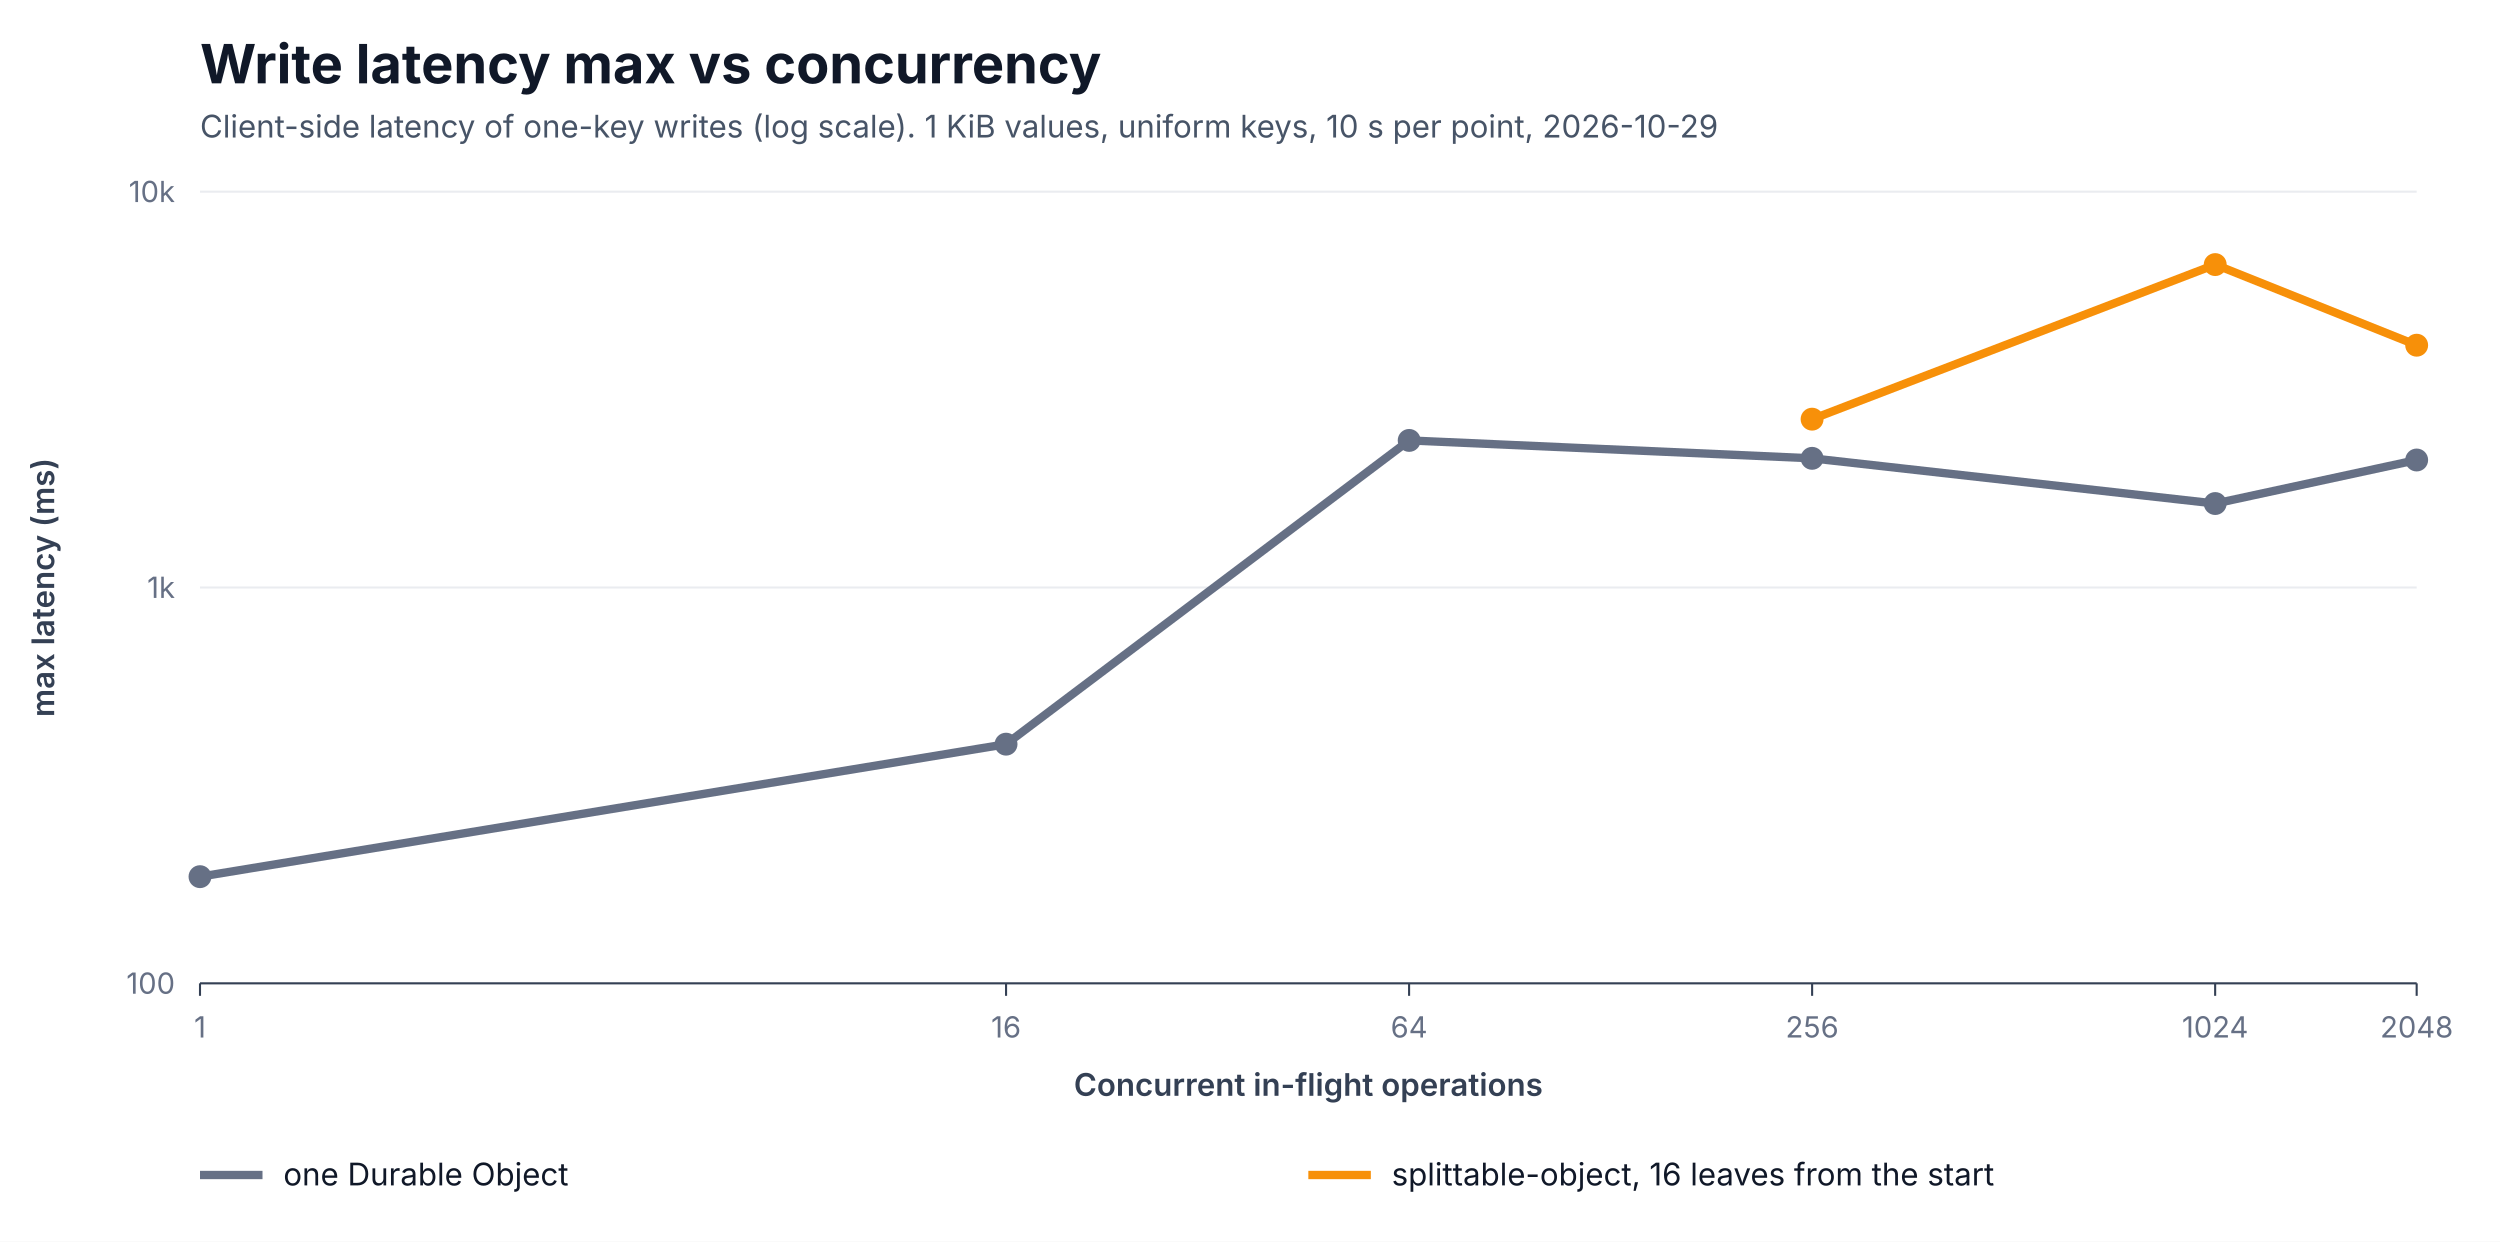
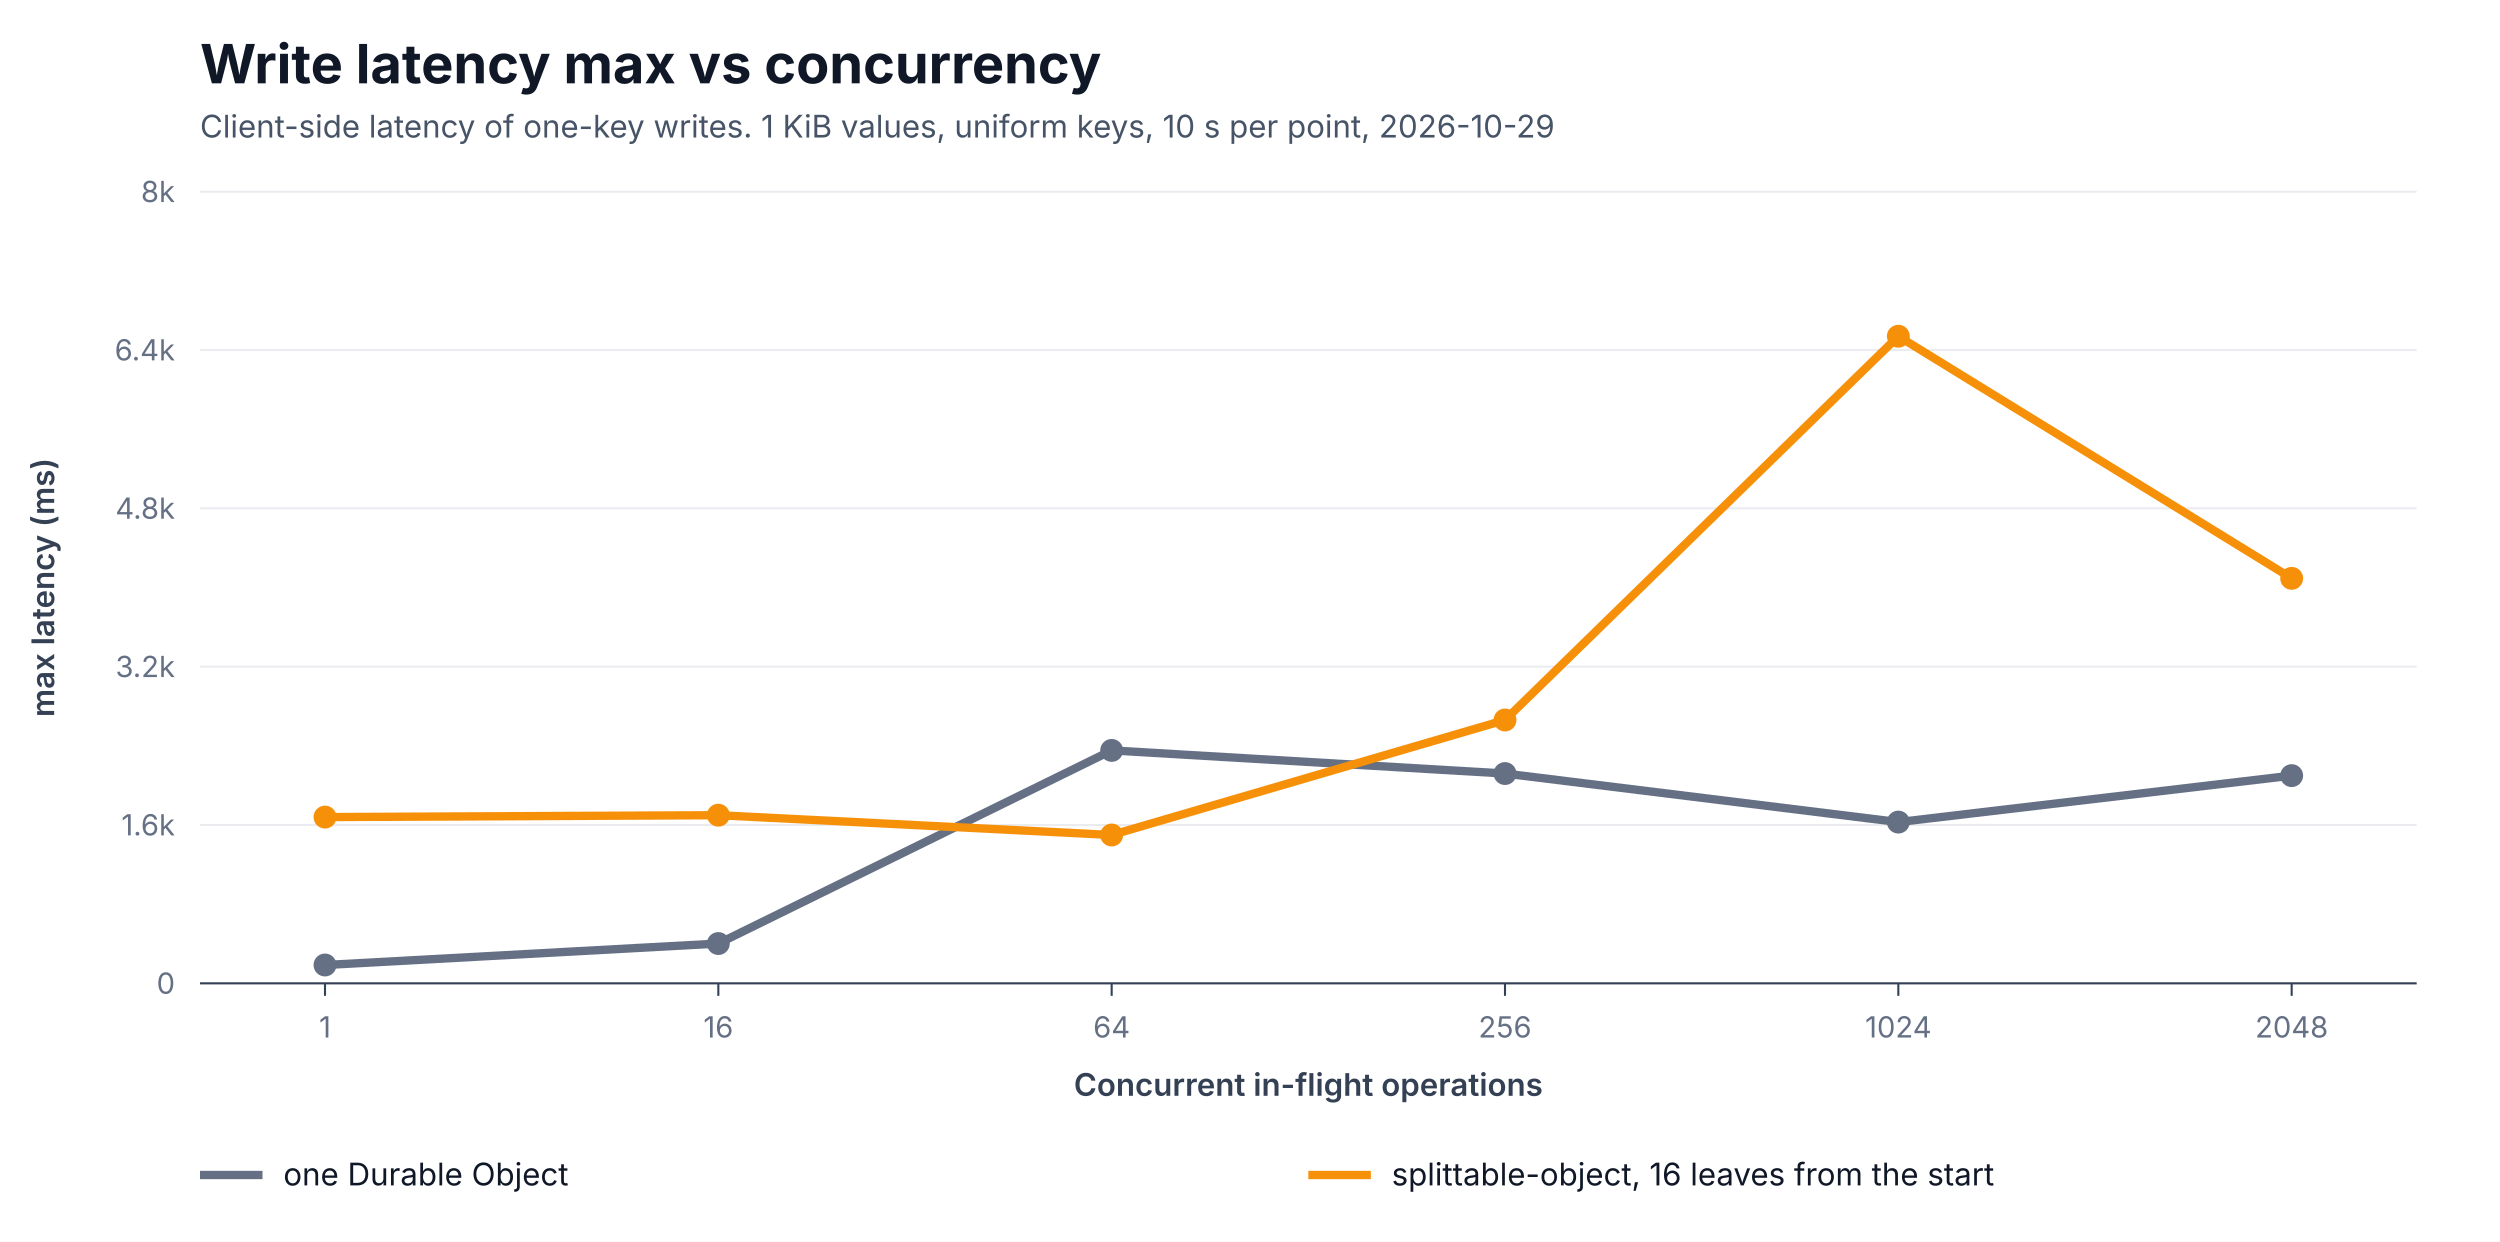
<svg xmlns="http://www.w3.org/2000/svg" width="1200" height="596" viewBox="0 0 1200 596">
  <style>text{font-family:Inter,ui-sans-serif,system-ui,-apple-system,sans-serif;fill:#101828}.title{font-size:26px;font-weight:700}.sub{font-size:15px;fill:#475467}.tick{font-size:14px;fill:#667085}.label{font-size:15px;font-weight:600;fill:#344054}.legend{font-size:15px}.grid{stroke:#eaecf0}.axisline{stroke:#344054}</style>
  <rect width="1200" height="596" fill="#fff" />
  <text x="96" y="40" class="title">Write latency max vs concurrency</text>
-   <text x="96" y="66" class="sub">Client-side latency of one-key writes (log scale). 1 KiB values, uniform keys, 10 s per point, 2026-10-29</text>
+   <text x="96" y="66" class="sub">Client-side latency of one-key writes. 1 KiB values, uniform keys, 10 s per point, 2026-10-29</text>
  <line x1="96" x2="1160" y1="472" y2="472" class="grid" />
-   <text x="84" y="477" text-anchor="end" class="tick">100</text>
-   <line x1="96" x2="1160" y1="282" y2="282" class="grid" />
-   <text x="84" y="287" text-anchor="end" class="tick">1k</text>
+   <text x="84" y="477" text-anchor="end" class="tick">0</text>
+   <line x1="96" x2="1160" y1="396" y2="396" class="grid" />
+   <text x="84" y="401" text-anchor="end" class="tick">1.6k</text>
+   <line x1="96" x2="1160" y1="320" y2="320" class="grid" />
+   <text x="84" y="325" text-anchor="end" class="tick">3.2k</text>
+   <line x1="96" x2="1160" y1="244" y2="244" class="grid" />
+   <text x="84" y="249" text-anchor="end" class="tick">4.8k</text>
+   <line x1="96" x2="1160" y1="168" y2="168" class="grid" />
+   <text x="84" y="173" text-anchor="end" class="tick">6.4k</text>
  <line x1="96" x2="1160" y1="92" y2="92" class="grid" />
-   <text x="84" y="97" text-anchor="end" class="tick">10k</text>
+   <text x="84" y="97" text-anchor="end" class="tick">8k</text>
  <line x1="96" x2="1160" y1="472" y2="472" class="axisline" />
-   <line x1="96" x2="96" y1="472" y2="478" class="axisline" />
-   <text x="96" y="498" text-anchor="middle" class="tick">1</text>
-   <line x1="482.909" x2="482.909" y1="472" y2="478" class="axisline" />
-   <text x="482.909" y="498" text-anchor="middle" class="tick">16</text>
-   <line x1="676.364" x2="676.364" y1="472" y2="478" class="axisline" />
-   <text x="676.364" y="498" text-anchor="middle" class="tick">64</text>
-   <line x1="869.818" x2="869.818" y1="472" y2="478" class="axisline" />
-   <text x="869.818" y="498" text-anchor="middle" class="tick">256</text>
-   <line x1="1063.273" x2="1063.273" y1="472" y2="478" class="axisline" />
-   <text x="1063.273" y="498" text-anchor="middle" class="tick">1024</text>
-   <line x1="1160" x2="1160" y1="472" y2="478" class="axisline" />
-   <text x="1160" y="498" text-anchor="middle" class="tick">2048</text>
-   <polyline points="96.0,420.8 482.9,357.2 676.4,211.4 869.8,220.0 1063.3,241.7 1160.0,220.8" fill="none" stroke="#667085" stroke-width="4" stroke-linejoin="round" />
-   <circle cx="96.0" cy="420.8" r="5.5" fill="#667085" />
-   <circle cx="482.9" cy="357.2" r="5.5" fill="#667085" />
-   <circle cx="676.4" cy="211.4" r="5.5" fill="#667085" />
-   <circle cx="869.8" cy="220.0" r="5.5" fill="#667085" />
-   <circle cx="1063.3" cy="241.7" r="5.5" fill="#667085" />
-   <circle cx="1160.0" cy="220.8" r="5.5" fill="#667085" />
-   <polyline points="869.8,201.2 1063.3,127.0 1160.0,165.7" fill="none" stroke="#f79009" stroke-width="4" stroke-linejoin="round" />
-   <circle cx="869.8" cy="201.2" r="5.5" fill="#f79009" />
-   <circle cx="1063.3" cy="127.0" r="5.5" fill="#f79009" />
-   <circle cx="1160.0" cy="165.7" r="5.5" fill="#f79009" />
+   <line x1="156" x2="156" y1="472" y2="478" class="axisline" />
+   <text x="156" y="498" text-anchor="middle" class="tick">1</text>
+   <line x1="344.8" x2="344.8" y1="472" y2="478" class="axisline" />
+   <text x="344.8" y="498" text-anchor="middle" class="tick">16</text>
+   <line x1="533.6" x2="533.6" y1="472" y2="478" class="axisline" />
+   <text x="533.6" y="498" text-anchor="middle" class="tick">64</text>
+   <line x1="722.4" x2="722.4" y1="472" y2="478" class="axisline" />
+   <text x="722.4" y="498" text-anchor="middle" class="tick">256</text>
+   <line x1="911.2" x2="911.2" y1="472" y2="478" class="axisline" />
+   <text x="911.2" y="498" text-anchor="middle" class="tick">1024</text>
+   <line x1="1100" x2="1100" y1="472" y2="478" class="axisline" />
+   <text x="1100" y="498" text-anchor="middle" class="tick">2048</text>
+   <polyline points="156.0,463.2 344.8,452.9 533.6,360.2 722.4,371.3 911.2,394.6 1100.0,372.3" fill="none" stroke="#667085" stroke-width="4" stroke-linejoin="round" />
+   <circle cx="156.0" cy="463.2" r="5.5" fill="#667085" />
+   <circle cx="344.8" cy="452.9" r="5.5" fill="#667085" />
+   <circle cx="533.6" cy="360.2" r="5.5" fill="#667085" />
+   <circle cx="722.4" cy="371.3" r="5.5" fill="#667085" />
+   <circle cx="911.2" cy="394.6" r="5.5" fill="#667085" />
+   <circle cx="1100.0" cy="372.3" r="5.5" fill="#667085" />
+   <polyline points="156.0,392.2 344.8,391.3 533.6,400.8 722.4,345.6 911.2,161.4 1100.0,277.6" fill="none" stroke="#f79009" stroke-width="4" stroke-linejoin="round" />
+   <circle cx="156.0" cy="392.2" r="5.5" fill="#f79009" />
+   <circle cx="344.8" cy="391.3" r="5.5" fill="#f79009" />
+   <circle cx="533.6" cy="400.8" r="5.5" fill="#f79009" />
+   <circle cx="722.4" cy="345.6" r="5.5" fill="#f79009" />
+   <circle cx="911.2" cy="161.4" r="5.5" fill="#f79009" />
+   <circle cx="1100.0" cy="277.6" r="5.5" fill="#f79009" />
  <text x="628" y="526" text-anchor="middle" class="label">Concurrent in-flight operations</text>
  <text transform="translate(26,282) rotate(-90)" text-anchor="middle" class="label">max latency (ms)</text>
  <g transform="translate(96,564)">
    <line x1="0" x2="30" y1="0" y2="0" stroke="#667085" stroke-width="4" />
    <text x="40" y="5" class="legend">one Durable Object</text>
  </g>
  <g transform="translate(628,564)">
    <line x1="0" x2="30" y1="0" y2="0" stroke="#f79009" stroke-width="4" />
    <text x="40" y="5" class="legend">splittable-object, 16 leaves from the start</text>
  </g>
</svg>
